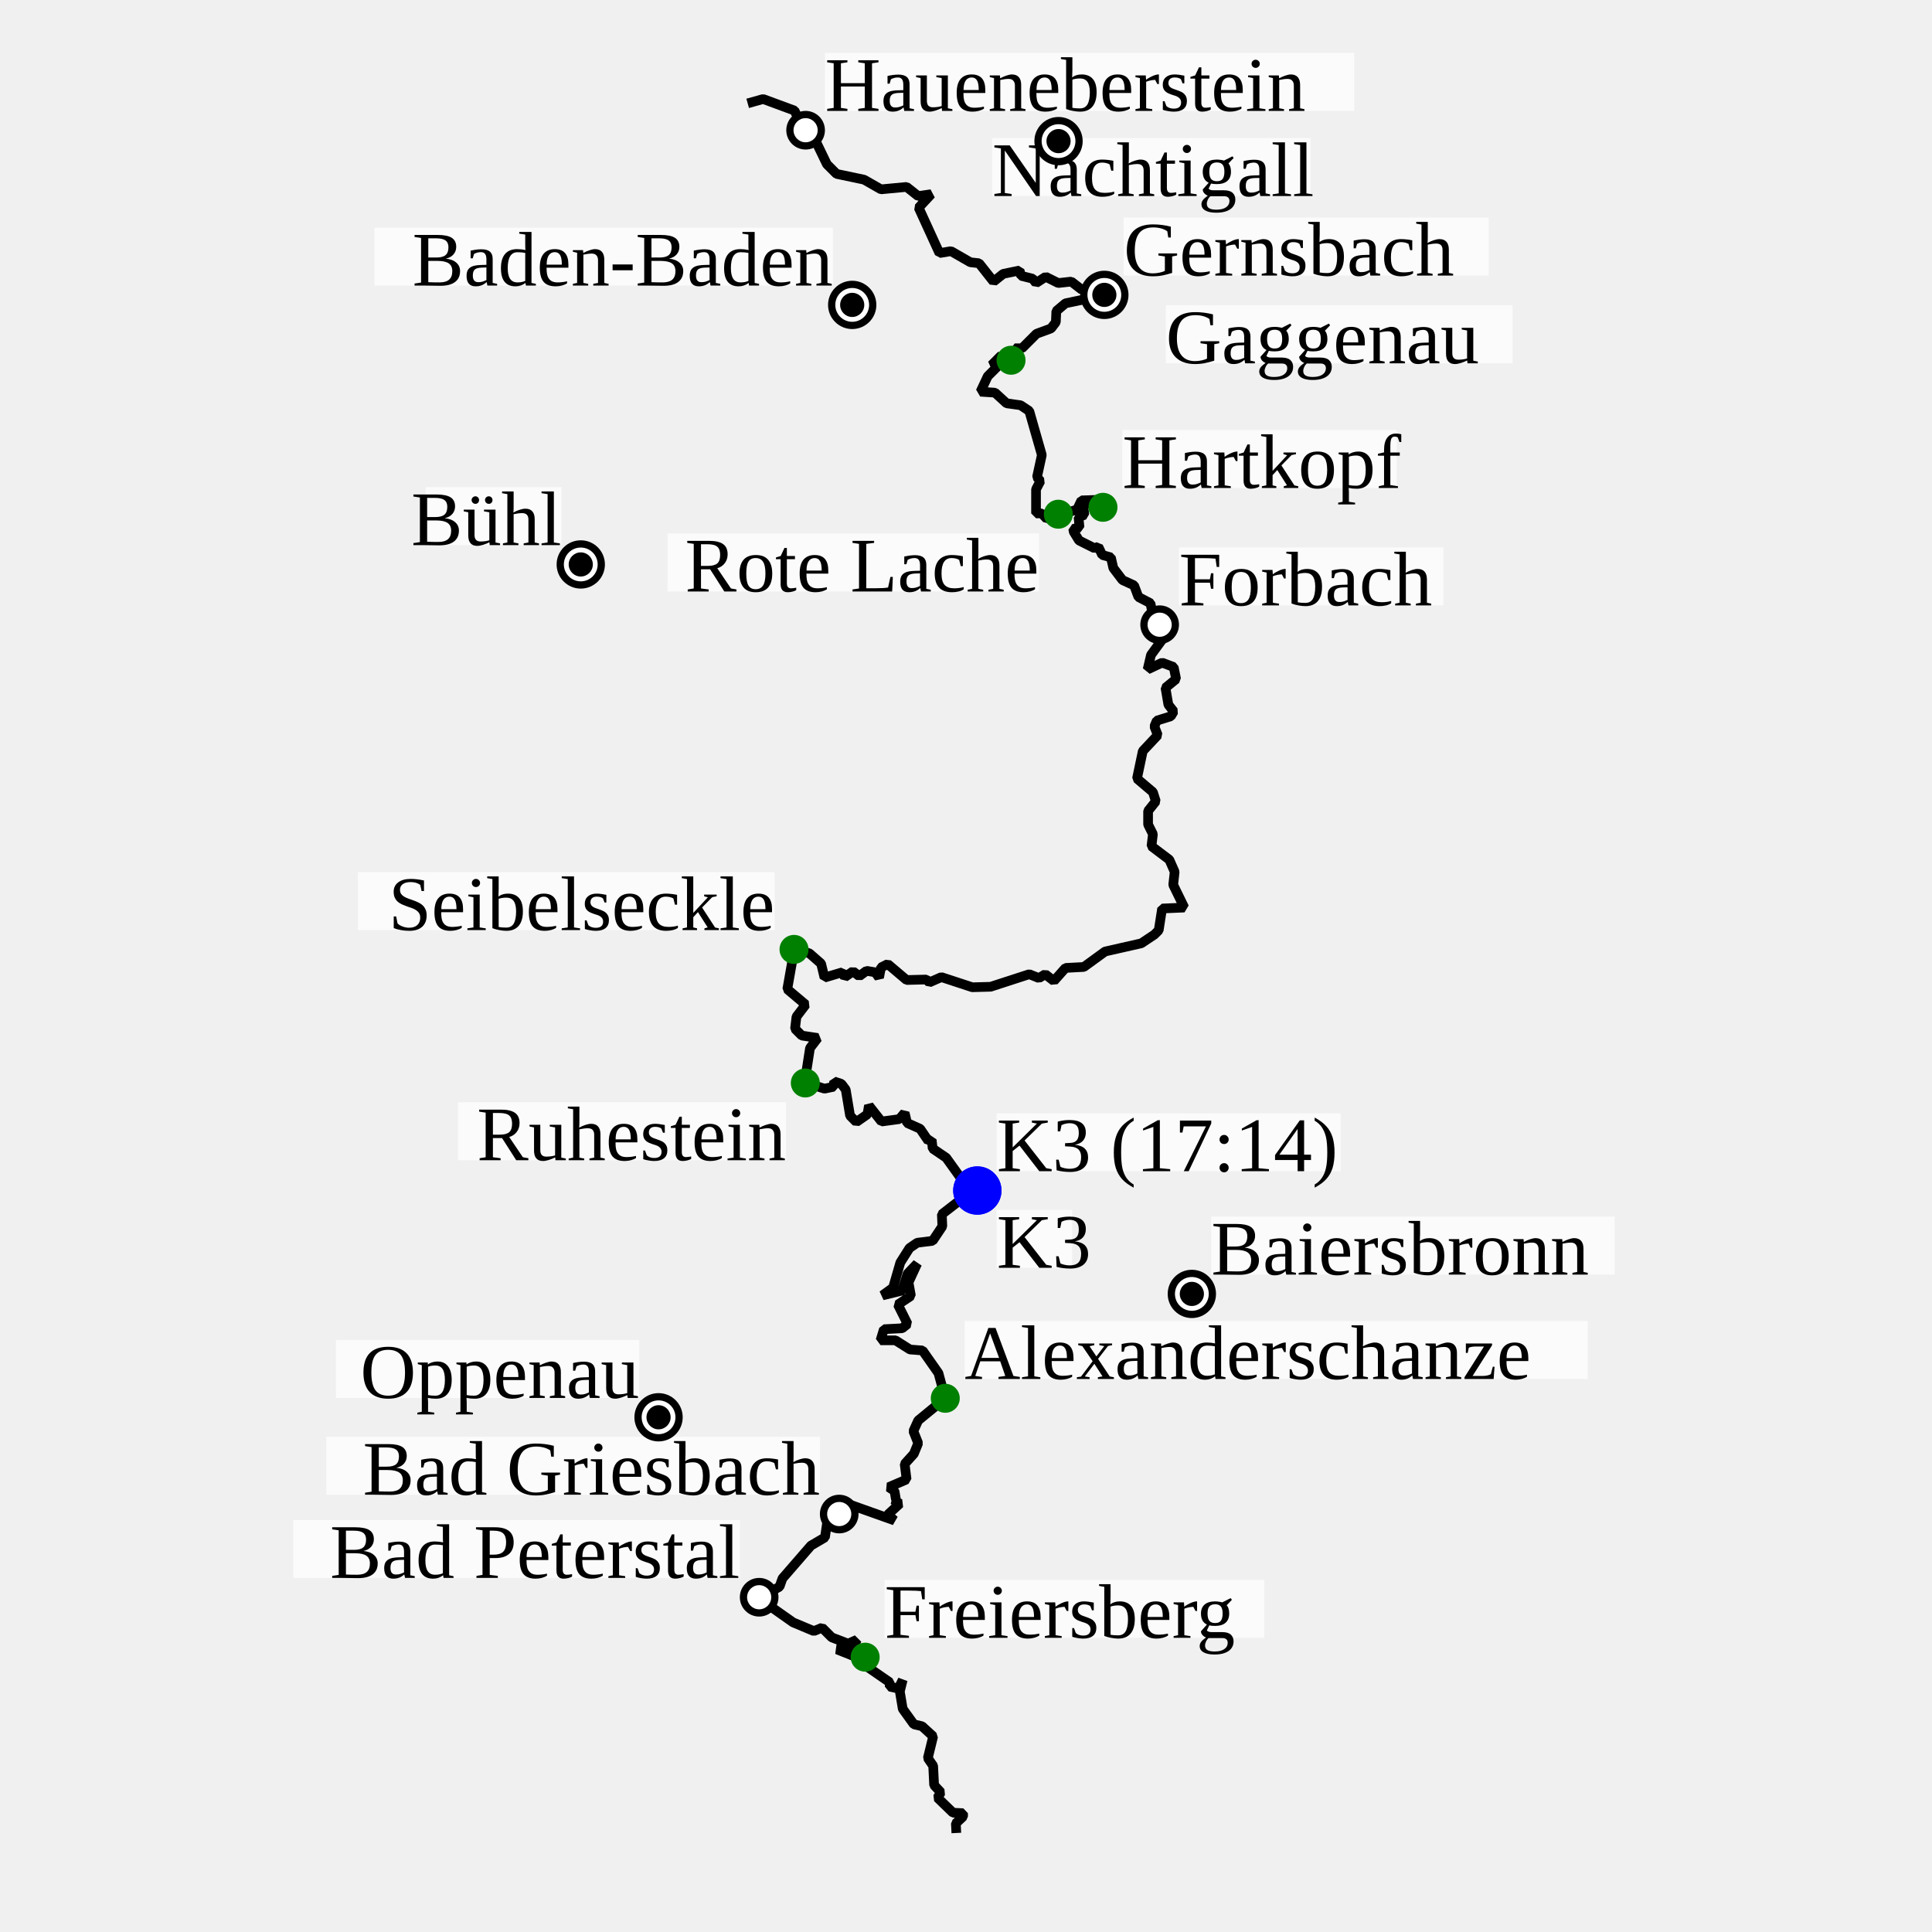
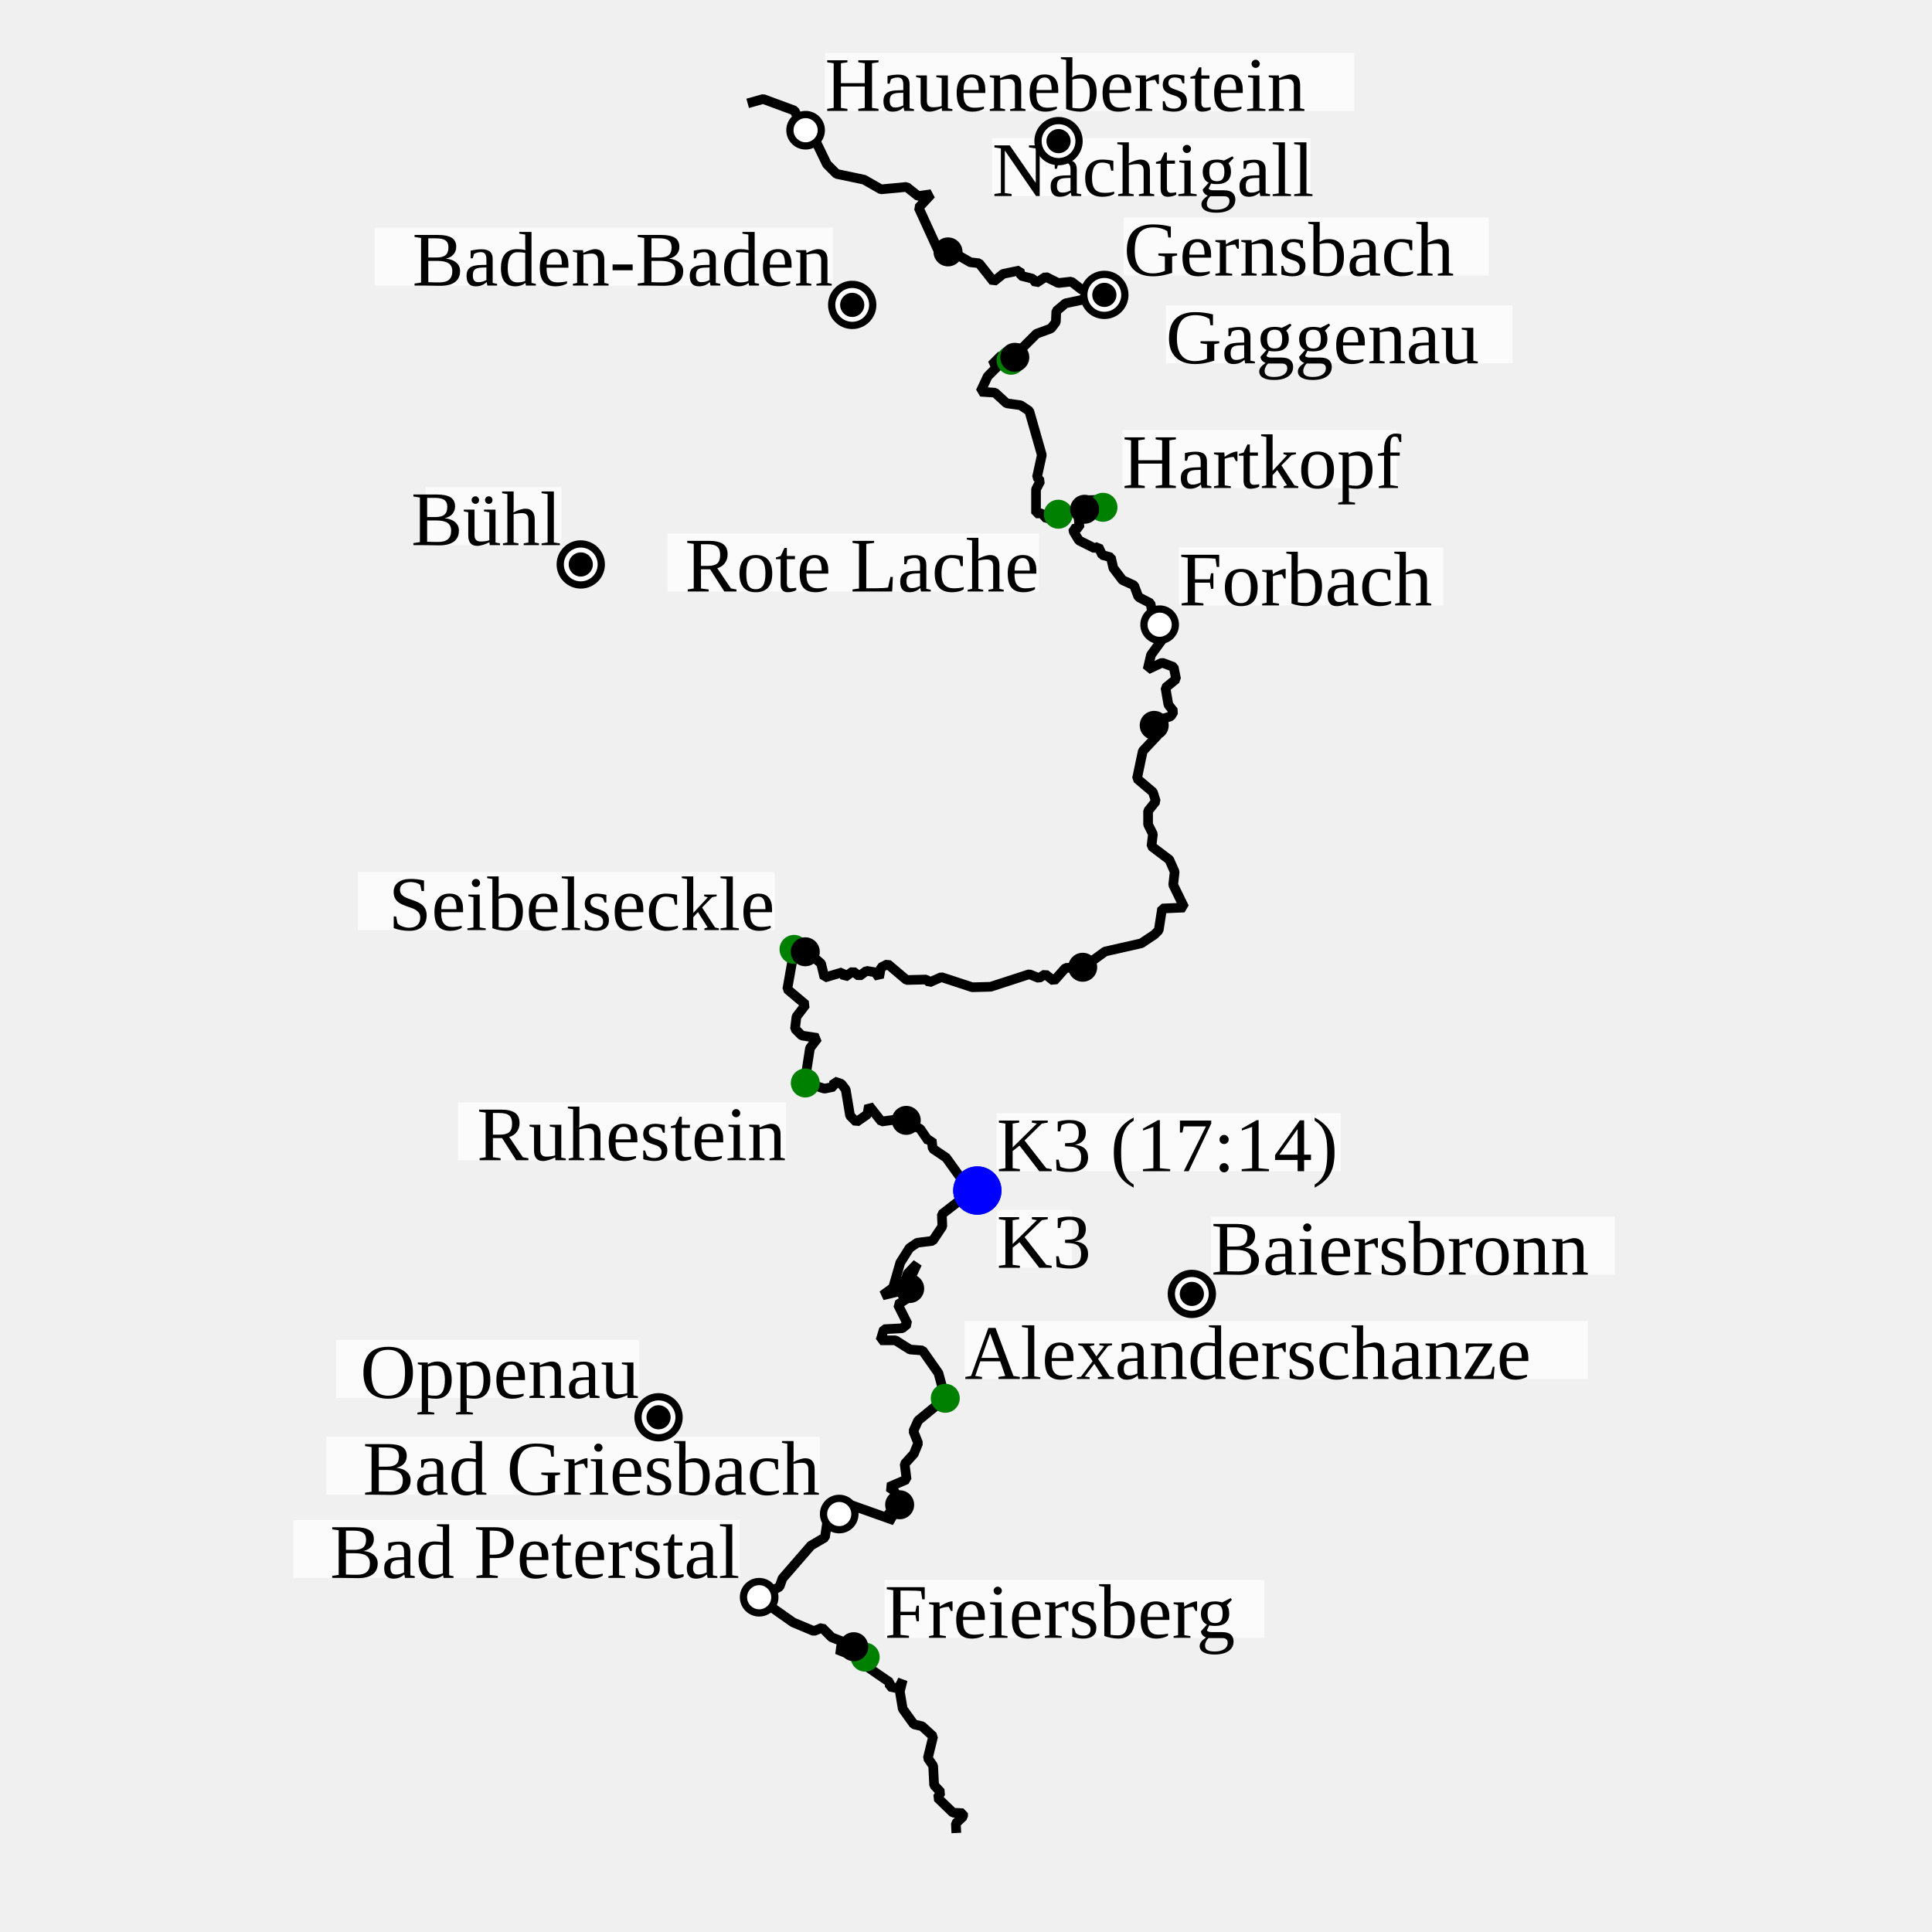
<svg xmlns="http://www.w3.org/2000/svg" height="400" viewBox="(0, 0, 400, 400)" width="400">
  <path d="M198.0,379.5 L197.9,377.5 L199.4,376.1 L199.4,375.4 L197.3,375.3 L194.1,372.2 L194.8,371.1 L193.4,369.6 L193.2,365.6 L192.1,364.0 L193.2,359.5 L190.9,357.4 L189.2,357.0 L186.9,353.8 L186.3,350.2 L186.9,347.8 L186.0,349.6 L184.2,349.2 L184.2,348.3 L179.7,345.2 L179.0,342.7 L179.6,341.5 L177.3,343.1 L173.3,341.5 L176.7,341.1 L177.4,339.5 L175.6,340.3 L172.2,339.0 L170.2,337.0 L168.5,337.7 L164.2,335.9 L159.8,332.8 L158.4,330.2 L161.4,328.5 L162.0,326.8 L167.9,320.0 L170.8,318.3 L171.4,314.2 L174.7,313.5 L176.2,311.6 L185.2,314.8 L183.8,313.6 L186.3,311.3 L184.9,310.5 L185.5,310.5 L185.2,308.7 L184.0,307.9 L187.7,306.3 L187.3,303.1 L189.2,301.0 L190.1,298.8 L189.1,296.3 L190.1,294.1 L195.7,289.5 L194.3,284.3 L191.0,279.6 L188.4,279.4 L185.4,277.5 L182.3,277.5 L183.0,275.2 L186.8,275.0 L187.9,274.1 L185.9,270.1 L188.6,268.3 L188.1,265.5 L189.9,261.6 L187.9,263.7 L186.8,267.2 L182.7,268.2 L184.9,266.6 L186.4,261.4 L188.3,258.4 L189.9,257.3 L193.1,256.9 L195.1,253.9 L195.0,251.4 L200.3,247.3 L202.5,246.8 L201.6,245.1 L198.7,243.6 L195.9,239.7 L193.1,237.8 L192.9,236.0 L192.2,236.2 L190.5,233.7 L187.8,232.5 L187.3,230.4 L186.2,231.7 L182.5,232.2 L179.9,228.9 L179.6,230.7 L177.3,232.3 L176.0,231.0 L175.1,225.6 L174.2,224.4 L172.7,223.9 L172.6,225.0 L170.7,225.4 L166.6,224.1 L167.7,217.0 L169.3,214.9 L166.0,214.4 L164.6,213.0 L164.9,210.5 L166.8,208.0 L163.0,204.8 L164.5,196.3 L167.6,197.4 L170.0,199.5 L170.7,202.4 L174.4,201.3 L174.9,202.3 L176.6,201.1 L177.9,202.1 L179.4,201.0 L181.2,201.3 L182.0,202.4 L182.4,200.3 L183.8,199.6 L187.7,202.9 L191.8,202.8 L192.4,203.4 L194.9,202.3 L201.3,204.4 L205.1,204.3 L213.1,201.7 L215.1,202.5 L216.4,201.7 L218.2,203.1 L220.6,200.4 L224.4,200.2 L228.8,197.0 L236.3,195.3 L239.0,193.5 L239.9,192.6 L240.6,188.1 L245.2,187.9 L242.9,183.2 L243.2,180.5 L242.1,178.0 L238.4,175.2 L238.7,172.7 L237.7,170.7 L237.7,167.9 L239.3,165.9 L238.7,164.0 L235.4,161.2 L236.6,155.5 L239.7,152.2 L239.0,150.4 L239.5,149.2 L242.4,148.3 L243.0,147.3 L241.9,145.9 L241.3,142.4 L243.5,140.6 L243.0,138.1 L240.6,137.2 L237.6,138.6 L238.3,135.6 L241.3,131.5 L240.9,127.8 L238.6,127.1 L238.2,124.9 L235.7,123.6 L234.8,121.2 L232.4,120.1 L230.5,117.6 L230.0,115.4 L228.2,114.9 L227.4,113.2 L226.6,113.5 L223.4,111.9 L222.3,110.1 L222.2,109.5 L223.5,109.2 L223.3,107.1 L224.5,106.6 L224.3,104.8 L225.9,103.7 L227.2,104.3 L227.0,103.5 L223.9,103.6 L223.0,105.5 L216.7,107.4 L215.7,106.3 L214.5,106.3 L214.5,101.3 L215.4,99.6 L214.7,98.8 L215.7,94.2 L213.1,85.1 L211.3,83.9 L208.4,83.5 L206.0,81.3 L203.0,81.1 L204.5,77.9 L206.9,75.5 L205.3,75.6 L207.3,73.6 L209.3,74.6 L210.4,73.5 L210.1,72.1 L211.6,72.1 L214.6,69.1 L217.6,68.0 L218.6,66.7 L218.7,64.4 L220.6,62.8 L228.2,61.2 L227.5,58.7 L228.2,61.2 L227.7,61.5 L226.4,59.6 L224.0,60.0 L221.8,58.3 L219.1,58.6 L216.5,57.3 L214.5,58.6 L213.8,57.7 L211.4,57.1 L211.1,56.0 L207.7,56.7 L205.7,58.3 L202.7,54.5 L200.9,54.3 L196.9,52.0 L194.5,52.4 L190.2,43.0 L192.8,40.2 L190.1,40.6 L187.7,38.7 L182.4,39.2 L178.9,37.2 L173.2,36.0 L171.2,34.0 L168.4,28.2 L167.0,26.5 L166.2,26.6 L164.5,22.9 L158.0,20.5 L154.8,21.4" fill="transparent" id="track" stroke="black" stroke-linejoin="miter" stroke-miterlimit="1" stroke-width="2" />
  <g>
    <g>
-       <circle cx="202.346" cy="246.486" fill="Blue" id="0/wp/circle" r="5" />
+       <circle cx="202.346" cy="246.486" fill="Blue" id="10/wp/circle" r="5" />
    </g>
    <g transform="translate(202.346 246.4864)">
      <rect fill="white" fill-opacity="0.75" height="12" id="label-bg" width="71.221" x="4" y="-16" />
-       <text font-size="16.0" id="0/wp/text" text-anchor="start" x="4.000" y="-4.000">
+       <text font-size="16.0" id="10/wp/text" text-anchor="start" x="4.000" y="-4.000">
K3 (17:14)
</text>
    </g>
    <g>
-       <circle cx="202.346" cy="246.486" fill="Blue" id="1/wp/circle" r="5" />
+       <circle cx="202.346" cy="246.486" fill="Blue" id="11/wp/circle" r="5" />
    </g>
    <g transform="translate(202.346 246.4864)">
      <rect fill="white" fill-opacity="0.75" height="12" id="label-bg" width="15.611" x="4" y="4" />
-       <text font-size="16.0" id="1/wp/text" text-anchor="start" x="4.000" y="16.000">
+       <text font-size="16.0" id="11/wp/text" text-anchor="start" x="4.000" y="16.000">
K3
</text>
    </g>
    <g>
-       <circle cx="176.44" cy="63.126" fill="Black" id="2/wp/circle" r="5" />
-       <circle cx="176.44" cy="63.126" fill="white" id="2/wp/circle-little-white" r="3.5" />
-       <circle cx="176.44" cy="63.126" fill="black" id="2/wp/circle-little-white" r="2.5" />
+       <circle cx="176.44" cy="63.126" fill="Black" id="12/wp/circle" r="5" />
+       <circle cx="176.44" cy="63.126" fill="white" id="12/wp/circle-little-white" r="3.5" />
+       <circle cx="176.44" cy="63.126" fill="black" id="12/wp/circle-little-white" r="2.5" />
    </g>
    <g transform="translate(176.4398 63.12631)">
      <rect fill="white" fill-opacity="0.75" height="12" id="label-bg" width="94.905" x="-98.905" y="-16" />
-       <text font-size="16.0" id="2/wp/text" text-anchor="end" x="-4.000" y="-4.000">
+       <text font-size="16.0" id="12/wp/text" text-anchor="end" x="-4.000" y="-4.000">
Baden-Baden
</text>
    </g>
    <g>
-       <circle cx="195.709" cy="289.5" fill="Green" id="3/wp/circle" r="3" />
+       <circle cx="195.709" cy="289.5" fill="Green" id="13/wp/circle" r="3" />
    </g>
    <g transform="translate(195.7092 289.4997)">
      <rect fill="white" fill-opacity="0.75" height="12" id="label-bg" width="129.011" x="4" y="-16" />
-       <text font-size="16.0" id="3/wp/text" text-anchor="start" x="4.000" y="-4.000">
+       <text font-size="16.0" id="13/wp/text" text-anchor="start" x="4.000" y="-4.000">
Alexanderschanze
</text>
    </g>
    <g>
-       <circle cx="164.394" cy="196.562" fill="Green" id="4/wp/circle" r="3" />
+       <circle cx="164.394" cy="196.562" fill="Green" id="14/wp/circle" r="3" />
    </g>
    <g transform="translate(164.3936 196.5618)">
      <rect fill="white" fill-opacity="0.75" height="12" id="label-bg" width="86.284" x="-90.284" y="-16" />
-       <text font-size="16.0" id="4/wp/text" text-anchor="end" x="-4.000" y="-4.000">
+       <text font-size="16.0" id="14/wp/text" text-anchor="end" x="-4.000" y="-4.000">
Seibelseckle
</text>
    </g>
    <g>
-       <circle cx="228.644" cy="61.052" fill="Black" id="5/wp/circle" r="5" />
-       <circle cx="228.644" cy="61.052" fill="white" id="5/wp/circle-little-white" r="3.5" />
-       <circle cx="228.644" cy="61.052" fill="black" id="5/wp/circle-little-white" r="2.5" />
+       <circle cx="228.644" cy="61.052" fill="Black" id="15/wp/circle" r="5" />
+       <circle cx="228.644" cy="61.052" fill="white" id="15/wp/circle-little-white" r="3.5" />
+       <circle cx="228.644" cy="61.052" fill="black" id="15/wp/circle-little-white" r="2.5" />
    </g>
    <g transform="translate(228.6438 61.05195)">
      <rect fill="white" fill-opacity="0.75" height="12" id="label-bg" width="75.579" x="4" y="-16" />
-       <text font-size="16.0" id="5/wp/text" text-anchor="start" x="4.000" y="-4.000">
+       <text font-size="16.0" id="15/wp/text" text-anchor="start" x="4.000" y="-4.000">
Gernsbach
</text>
    </g>
    <g>
-       <circle cx="166.731" cy="224.218" fill="Green" id="6/wp/circle" r="3" />
+       <circle cx="166.731" cy="224.218" fill="Green" id="16/wp/circle" r="3" />
    </g>
    <g transform="translate(166.7315 224.2182)">
      <rect fill="white" fill-opacity="0.75" height="12" id="label-bg" width="67.905" x="-71.905" y="4" />
-       <text font-size="16.0" id="6/wp/text" text-anchor="end" x="-4.000" y="16.000">
+       <text font-size="16.0" id="16/wp/text" text-anchor="end" x="-4.000" y="16.000">
Ruhestein
</text>
    </g>
    <g>
-       <circle cx="179.125" cy="343.098" fill="Green" id="7/wp/circle" r="3" />
+       <circle cx="179.125" cy="343.098" fill="Green" id="17/wp/circle" r="3" />
    </g>
    <g transform="translate(179.1249 343.0977)">
      <rect fill="white" fill-opacity="0.75" height="12" id="label-bg" width="78.611" x="4" y="-16" />
-       <text font-size="16.0" id="7/wp/text" text-anchor="start" x="4.000" y="-4.000">
+       <text font-size="16.0" id="17/wp/text" text-anchor="start" x="4.000" y="-4.000">
Freiersberg
</text>
    </g>
    <g>
-       <circle cx="219.117" cy="106.461" fill="Green" id="8/wp/circle" r="3" />
+       <circle cx="219.117" cy="106.461" fill="Green" id="18/wp/circle" r="3" />
    </g>
    <g transform="translate(219.1171 106.4609)">
      <rect fill="white" fill-opacity="0.75" height="12" id="label-bg" width="76.905" x="-80.905" y="4" />
-       <text font-size="16.0" id="8/wp/text" text-anchor="end" x="-4.000" y="16.000">
+       <text font-size="16.0" id="18/wp/text" text-anchor="end" x="-4.000" y="16.000">
Rote Lache
</text>
    </g>
    <g>
-       <circle cx="228.36" cy="105.032" fill="Green" id="9/wp/circle" r="3" />
+       <circle cx="228.36" cy="105.032" fill="Green" id="19/wp/circle" r="3" />
    </g>
    <g transform="translate(228.3603 105.0316)">
      <rect fill="white" fill-opacity="0.75" height="12" id="label-bg" width="56.821" x="4" y="-16" />
-       <text font-size="16.0" id="9/wp/text" text-anchor="start" x="4.000" y="-4.000">
+       <text font-size="16.0" id="19/wp/text" text-anchor="start" x="4.000" y="-4.000">
Hartkopf
</text>
    </g>
    <g>
-       <circle cx="209.327" cy="74.584" fill="Green" id="10/wp/circle" r="3" />
+       <circle cx="209.327" cy="74.584" fill="Green" id="20/wp/circle" r="3" />
    </g>
    <g transform="translate(209.3268 74.58421)">
      <rect fill="white" fill-opacity="0.75" height="12" id="label-bg" width="65.916" x="-3.916" y="-46" />
-       <text font-size="16.0" id="10/wp/text" text-anchor="start" x="-3.916" y="-34.000">
+       <text font-size="16.0" id="20/wp/text" text-anchor="start" x="-3.916" y="-34.000">
Nachtigall
</text>
    </g>
    <g>
-       <circle cx="240.092" cy="129.34" fill="Black" id="11/wp/circle" r="4" />
-       <circle cx="240.092" cy="129.34" fill="white" id="11/wp/circle-little-white" r="2.5" />
+       <circle cx="240.092" cy="129.34" fill="Black" id="21/wp/circle" r="4" />
+       <circle cx="240.092" cy="129.34" fill="white" id="21/wp/circle-little-white" r="2.5" />
    </g>
    <g transform="translate(240.0924 129.3399)">
      <rect fill="white" fill-opacity="0.75" height="12" id="label-bg" width="54.737" x="4" y="-16" />
-       <text font-size="16.0" id="11/wp/text" text-anchor="start" x="4.000" y="-4.000">
+       <text font-size="16.0" id="21/wp/text" text-anchor="start" x="4.000" y="-4.000">
Forbach
</text>
    </g>
    <g>
-       <circle cx="219.158" cy="29.218" fill="Black" id="12/wp/circle" r="5" />
-       <circle cx="219.158" cy="29.218" fill="white" id="12/wp/circle-little-white" r="3.5" />
-       <circle cx="219.158" cy="29.218" fill="black" id="12/wp/circle-little-white" r="2.5" />
+       <circle cx="219.158" cy="29.218" fill="Black" id="22/wp/circle" r="5" />
+       <circle cx="219.158" cy="29.218" fill="white" id="22/wp/circle-little-white" r="3.5" />
+       <circle cx="219.158" cy="29.218" fill="black" id="22/wp/circle-little-white" r="2.5" />
    </g>
    <g transform="translate(219.1584 29.21821)">
      <rect fill="white" fill-opacity="0.75" height="12" id="label-bg" width="71.789" x="22.211" y="34" />
-       <text font-size="16.0" id="12/wp/text" text-anchor="start" x="22.211" y="46.000">
+       <text font-size="16.0" id="22/wp/text" text-anchor="start" x="22.211" y="46.000">
Gaggenau
</text>
    </g>
    <g>
-       <circle cx="157.177" cy="330.692" fill="Black" id="13/wp/circle" r="4" />
-       <circle cx="157.177" cy="330.692" fill="white" id="13/wp/circle-little-white" r="2.5" />
+       <circle cx="157.177" cy="330.692" fill="Black" id="23/wp/circle" r="4" />
+       <circle cx="157.177" cy="330.692" fill="white" id="23/wp/circle-little-white" r="2.5" />
    </g>
    <g transform="translate(157.1768 330.6915)">
      <rect fill="white" fill-opacity="0.75" height="12" id="label-bg" width="92.442" x="-96.442" y="-16" />
-       <text font-size="16.0" id="13/wp/text" text-anchor="end" x="-4.000" y="-4.000">
+       <text font-size="16.0" id="23/wp/text" text-anchor="end" x="-4.000" y="-4.000">
Bad Peterstal
</text>
    </g>
    <g>
-       <circle cx="173.751" cy="313.467" fill="Black" id="14/wp/circle" r="4" />
-       <circle cx="173.751" cy="313.467" fill="white" id="14/wp/circle-little-white" r="2.5" />
+       <circle cx="173.751" cy="313.467" fill="Black" id="24/wp/circle" r="4" />
+       <circle cx="173.751" cy="313.467" fill="white" id="24/wp/circle-little-white" r="2.5" />
    </g>
    <g transform="translate(173.7508 313.4665)">
      <rect fill="white" fill-opacity="0.75" height="12" id="label-bg" width="102.2" x="-106.2" y="-16" />
-       <text font-size="16.0" id="14/wp/text" text-anchor="end" x="-4.000" y="-4.000">
+       <text font-size="16.0" id="24/wp/text" text-anchor="end" x="-4.000" y="-4.000">
Bad Griesbach
</text>
    </g>
    <g>
-       <circle cx="136.346" cy="293.432" fill="Black" id="15/wp/circle" r="5" />
-       <circle cx="136.346" cy="293.432" fill="white" id="15/wp/circle-little-white" r="3.5" />
-       <circle cx="136.346" cy="293.432" fill="black" id="15/wp/circle-little-white" r="2.5" />
+       <circle cx="136.346" cy="293.432" fill="Black" id="25/wp/circle" r="5" />
+       <circle cx="136.346" cy="293.432" fill="white" id="25/wp/circle-little-white" r="3.5" />
+       <circle cx="136.346" cy="293.432" fill="black" id="25/wp/circle-little-white" r="2.5" />
    </g>
    <g transform="translate(136.3465 293.4321)">
      <rect fill="white" fill-opacity="0.75" height="12" id="label-bg" width="62.789" x="-66.789" y="-16" />
-       <text font-size="16.0" id="15/wp/text" text-anchor="end" x="-4.000" y="-4.000">
+       <text font-size="16.0" id="25/wp/text" text-anchor="end" x="-4.000" y="-4.000">
Oppenau
</text>
    </g>
    <g>
-       <circle cx="166.792" cy="26.961" fill="Black" id="16/wp/circle" r="4" />
-       <circle cx="166.792" cy="26.961" fill="white" id="16/wp/circle-little-white" r="2.5" />
+       <circle cx="166.792" cy="26.961" fill="Black" id="26/wp/circle" r="4" />
+       <circle cx="166.792" cy="26.961" fill="white" id="26/wp/circle-little-white" r="2.5" />
    </g>
    <g transform="translate(166.7916 26.96132)">
      <rect fill="white" fill-opacity="0.75" height="12" id="label-bg" width="109.589" x="4" y="-16" />
-       <text font-size="16.0" id="16/wp/text" text-anchor="start" x="4.000" y="-4.000">
+       <text font-size="16.0" id="26/wp/text" text-anchor="start" x="4.000" y="-4.000">
Haueneberstein
</text>
    </g>
    <g>
-       <circle cx="246.76" cy="267.891" fill="Black" id="17/wp/circle" r="5" />
-       <circle cx="246.76" cy="267.891" fill="white" id="17/wp/circle-little-white" r="3.5" />
-       <circle cx="246.76" cy="267.891" fill="black" id="17/wp/circle-little-white" r="2.5" />
+       <circle cx="246.76" cy="267.891" fill="Black" id="27/wp/circle" r="5" />
+       <circle cx="246.76" cy="267.891" fill="white" id="27/wp/circle-little-white" r="3.5" />
+       <circle cx="246.76" cy="267.891" fill="black" id="27/wp/circle-little-white" r="2.5" />
    </g>
    <g transform="translate(246.7599 267.8914)">
      <rect fill="white" fill-opacity="0.75" height="12" id="label-bg" width="83.537" x="4" y="-16" />
-       <text font-size="16.0" id="17/wp/text" text-anchor="start" x="4.000" y="-4.000">
+       <text font-size="16.0" id="27/wp/text" text-anchor="start" x="4.000" y="-4.000">
Baiersbronn
</text>
    </g>
    <g>
-       <circle cx="120.241" cy="116.863" fill="Black" id="27/wp/circle" r="5" />
-       <circle cx="120.241" cy="116.863" fill="white" id="27/wp/circle-little-white" r="3.5" />
-       <circle cx="120.241" cy="116.863" fill="black" id="27/wp/circle-little-white" r="2.5" />
+       <circle cx="120.241" cy="116.863" fill="Black" id="37/wp/circle" r="5" />
+       <circle cx="120.241" cy="116.863" fill="white" id="37/wp/circle-little-white" r="3.5" />
+       <circle cx="120.241" cy="116.863" fill="black" id="37/wp/circle-little-white" r="2.5" />
    </g>
    <g transform="translate(120.2405 116.863)">
      <rect fill="white" fill-opacity="0.75" height="12" id="label-bg" width="28.116" x="-32.116" y="-16" />
-       <text font-size="16.0" id="27/wp/text" text-anchor="end" x="-4.000" y="-4.000">
+       <text font-size="16.0" id="37/wp/text" text-anchor="end" x="-4.000" y="-4.000">
Bühl
</text>
+     </g>
+     <g>
+       <circle cx="176.762" cy="340.934" fill="Black" id="0/wp/circle" r="3" />
+     </g>
+     <g>
+       <circle cx="186.265" cy="311.546" fill="Black" id="1/wp/circle" r="3" />
+     </g>
+     <g>
+       <circle cx="188.341" cy="266.78" fill="Black" id="2/wp/circle" r="3" />
+     </g>
+     <g>
+       <circle cx="187.631" cy="231.962" fill="Black" id="3/wp/circle" r="3" />
+     </g>
+     <g>
+       <circle cx="166.726" cy="197.057" fill="Black" id="4/wp/circle" r="3" />
+     </g>
+     <g>
+       <circle cx="224.159" cy="200.261" fill="Black" id="5/wp/circle" r="3" />
+     </g>
+     <g>
+       <circle cx="224.558" cy="105.437" fill="Black" id="6/wp/circle" r="3" />
+     </g>
+     <g>
+       <circle cx="210.103" cy="73.979" fill="Black" id="7/wp/circle" r="3" />
+     </g>
+     <g>
+       <circle cx="196.279" cy="52.152" fill="Black" id="8/wp/circle" r="3" />
+     </g>
+     <g>
+       <circle cx="238.968" cy="150.18" fill="Black" id="9/wp/circle" r="3" />
    </g>
  </g>
</svg>
